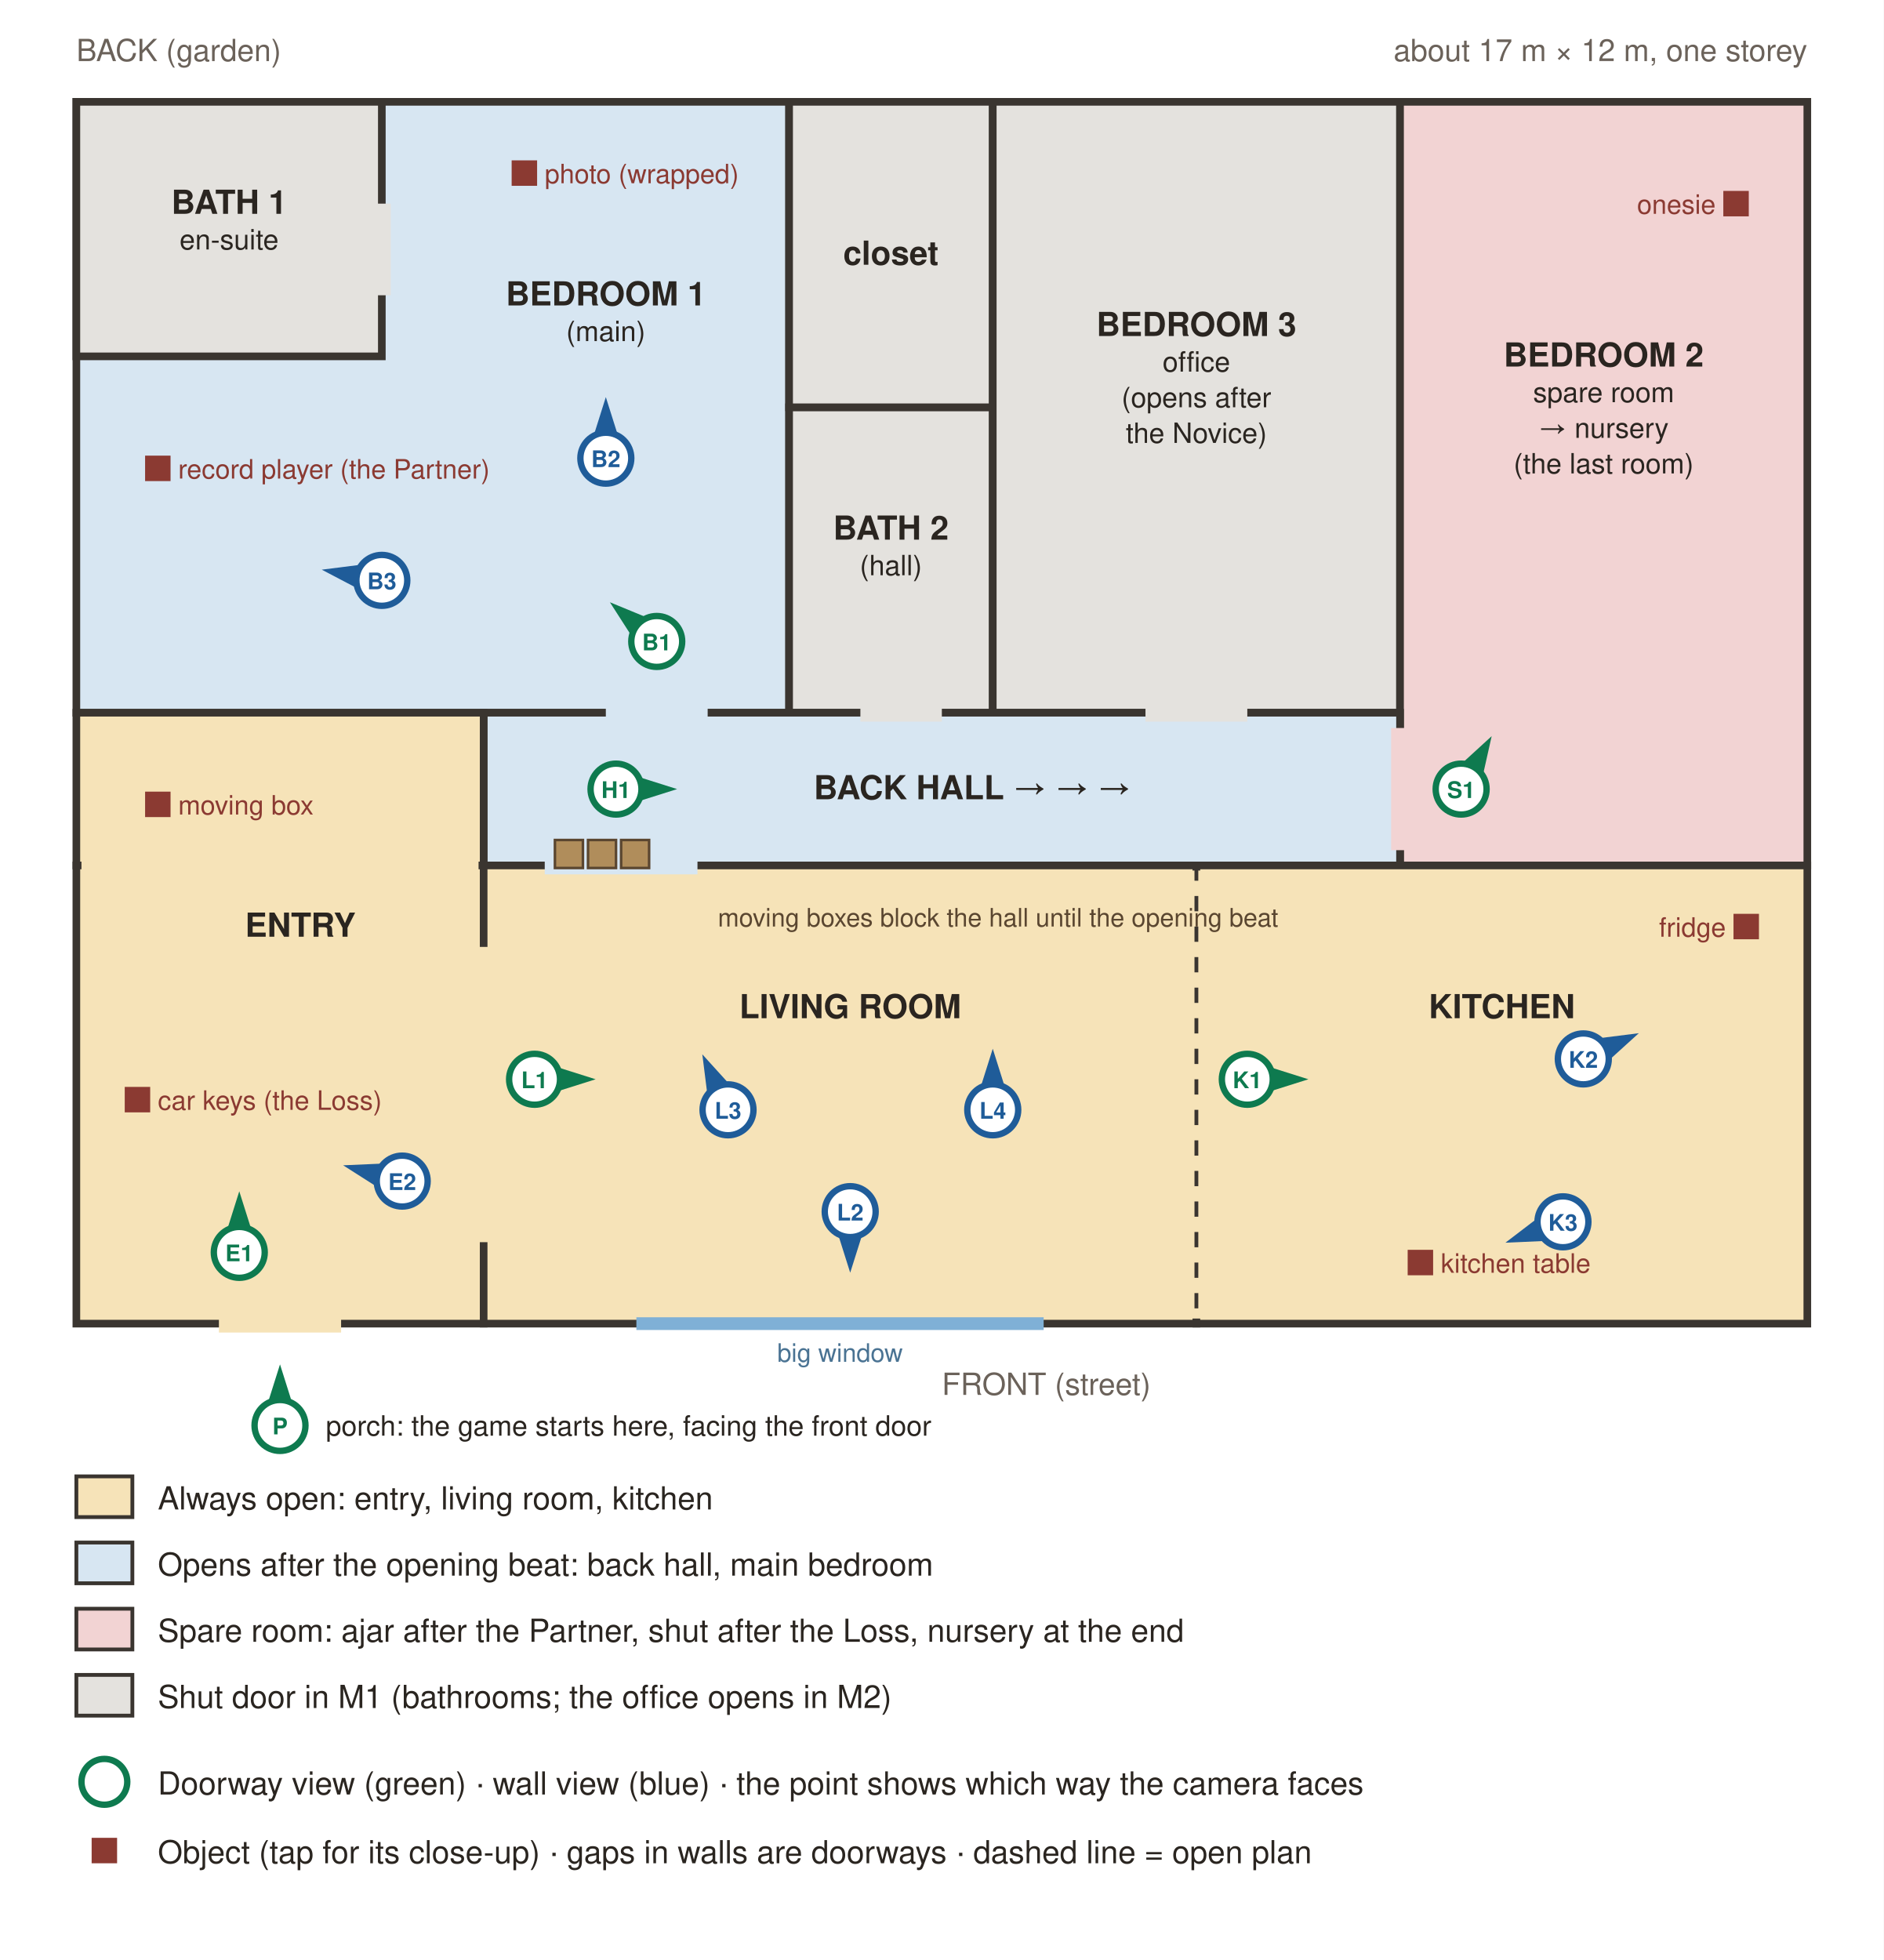
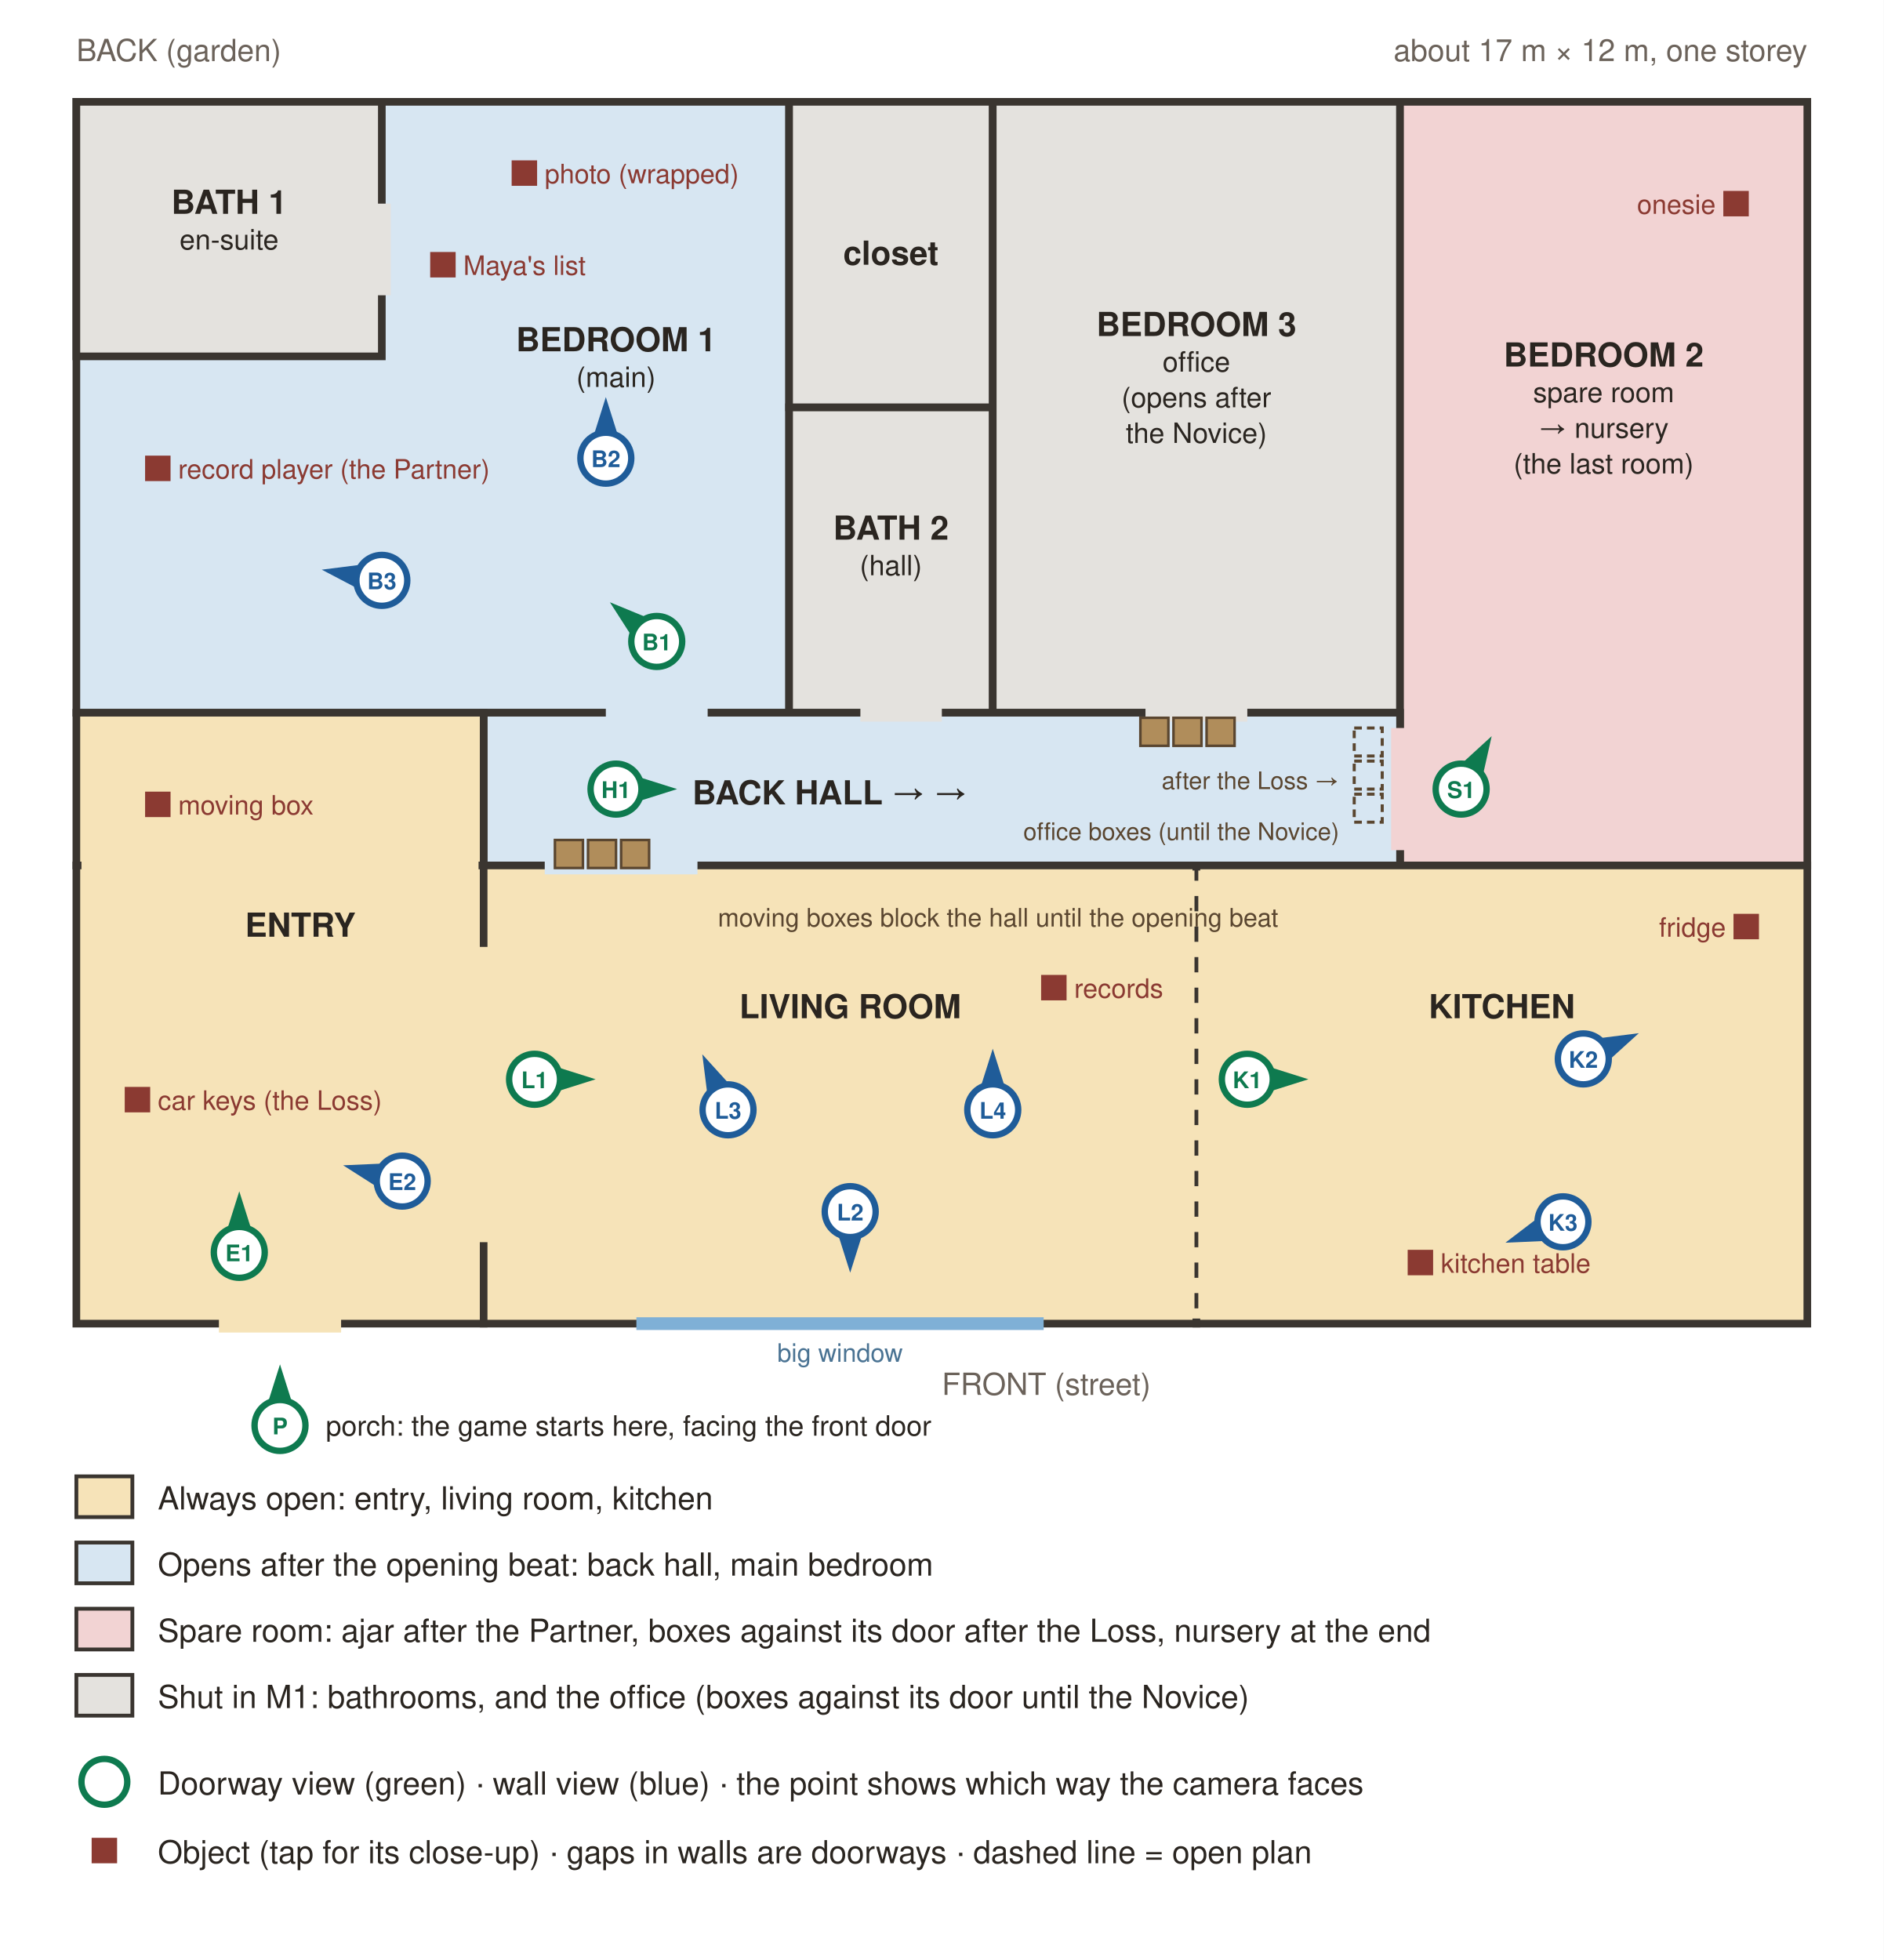
<svg xmlns="http://www.w3.org/2000/svg" viewBox="0 0 740 770" width="740" height="770" font-family="Helvetica, Arial, sans-serif">
  <rect width="740" height="770" fill="#FFFFFF" />
  <rect x="30" y="40" width="280" height="240" fill="#D7E6F2" stroke="#3A3530" stroke-width="3" />
  <rect x="30" y="40" width="120" height="100.0" fill="#E4E2DE" stroke="#3A3530" stroke-width="3" />
  <rect x="310" y="160" width="80" height="120" fill="#E4E2DE" stroke="#3A3530" stroke-width="3" />
  <rect x="310" y="40" width="80" height="120" fill="#E4E2DE" stroke="#3A3530" stroke-width="3" />
  <rect x="390" y="40" width="160" height="240" fill="#E4E2DE" stroke="#3A3530" stroke-width="3" />
  <rect x="550" y="40" width="160" height="300.0" fill="#F2D3D3" stroke="#3A3530" stroke-width="3" />
  <rect x="190" y="280" width="360" height="60.0" fill="#D7E6F2" stroke="#3A3530" stroke-width="3" />
  <rect x="30" y="280" width="160" height="60.0" fill="#F6E3B8" stroke="#3A3530" stroke-width="3" />
  <rect x="30" y="340.0" width="160" height="180.0" fill="#F6E3B8" stroke="#3A3530" stroke-width="3" />
  <rect x="190" y="340.0" width="280" height="180.0" fill="#F6E3B8" stroke="#3A3530" stroke-width="3" />
  <rect x="470" y="340.0" width="240" height="180.0" fill="#F6E3B8" stroke="#3A3530" stroke-width="3" />
  <line x1="32.0" y1="340.0" x2="188.0" y2="340.0" stroke="#F6E3B8" stroke-width="7" />
  <line x1="470" y1="342.0" x2="470" y2="518.0" stroke="#F6E3B8" stroke-width="7" />
  <line x1="470" y1="340.0" x2="470" y2="520" stroke="#3A3530" stroke-width="1.5" stroke-dasharray="6 6" />
  <line x1="190" y1="372.0" x2="190" y2="488.0" stroke="#F6E3B8" stroke-width="7" />
  <line x1="238.0" y1="280" x2="278.0" y2="280" stroke="#D7E6F2" stroke-width="7" />
  <line x1="338.0" y1="280" x2="370.0" y2="280" stroke="#E4E2DE" stroke-width="7" />
  <line x1="450.0" y1="280" x2="490.0" y2="280" stroke="#E4E2DE" stroke-width="7" />
  <line x1="550" y1="286.0" x2="550" y2="334.0" stroke="#F2D3D3" stroke-width="7" />
  <line x1="150" y1="80.0" x2="150" y2="116.0" stroke="#E4E2DE" stroke-width="7" />
  <line x1="214.0" y1="340.0" x2="274.0" y2="340.0" stroke="#D7E6F2" stroke-width="7" />
  <line x1="86.0" y1="520" x2="134.0" y2="520" stroke="#F6E3B8" stroke-width="7" />
  <rect x="218.0" y="330.0" width="11" height="11" fill="#B08D5B" stroke="#5A4630" stroke-width="1" />
  <rect x="231.0" y="330.0" width="11" height="11" fill="#B08D5B" stroke="#5A4630" stroke-width="1" />
  <rect x="244.0" y="330.0" width="11" height="11" fill="#B08D5B" stroke="#5A4630" stroke-width="1" />
  <text x="282.0" y="364.0" font-size="10" fill="#5A4630">moving boxes block the hall until the opening beat</text>
  <line x1="250.0" y1="520" x2="410.0" y2="520" stroke="#7FB0D6" stroke-width="5" />
  <text x="330.0" y="535" font-size="10" fill="#4A7393" text-anchor="middle">big window</text>
-   <text x="238.0" y="120.0" font-size="13" font-weight="700" fill="#2A2520" text-anchor="middle">BEDROOM 1</text>
-   <text x="238.0" y="134.0" font-size="11" font-weight="400" fill="#2A2520" text-anchor="middle">(main)</text>
+   <text x="242.0" y="138.0" font-size="13" font-weight="700" fill="#2A2520" text-anchor="middle">BEDROOM 1</text>
+   <text x="242.0" y="152.0" font-size="11" font-weight="400" fill="#2A2520" text-anchor="middle">(main)</text>
  <text x="90.0" y="84.0" font-size="13" font-weight="700" fill="#2A2520" text-anchor="middle">BATH 1</text>
  <text x="90.0" y="98.0" font-size="11" font-weight="400" fill="#2A2520" text-anchor="middle">en-suite</text>
  <text x="350" y="212.0" font-size="13" font-weight="700" fill="#2A2520" text-anchor="middle">BATH 2</text>
  <text x="350" y="226.0" font-size="11" font-weight="400" fill="#2A2520" text-anchor="middle">(hall)</text>
  <text x="350" y="104.0" font-size="13" font-weight="700" fill="#2A2520" text-anchor="middle">closet</text>
  <text x="470" y="132.0" font-size="13" font-weight="700" fill="#2A2520" text-anchor="middle">BEDROOM 3</text>
  <text x="470" y="146.0" font-size="11" font-weight="400" fill="#2A2520" text-anchor="middle">office</text>
  <text x="470" y="160.0" font-size="11" font-weight="400" fill="#2A2520" text-anchor="middle">(opens after</text>
  <text x="470" y="174.0" font-size="11" font-weight="400" fill="#2A2520" text-anchor="middle">the Novice)</text>
  <text x="630" y="144.0" font-size="13" font-weight="700" fill="#2A2520" text-anchor="middle">BEDROOM 2</text>
  <text x="630" y="158.0" font-size="11" font-weight="400" fill="#2A2520" text-anchor="middle">spare room</text>
  <text x="630" y="172.0" font-size="11" font-weight="400" fill="#2A2520" text-anchor="middle">→ nursery</text>
  <text x="630" y="186.0" font-size="11" font-weight="400" fill="#2A2520" text-anchor="middle">(the last room)</text>
-   <text x="382.0" y="314.0" font-size="13" font-weight="700" fill="#2A2520" text-anchor="middle">BACK HALL  →  →  →</text>
+   <text x="326.0" y="316.0" font-size="13" font-weight="700" fill="#2A2520" text-anchor="middle">BACK HALL  →  →</text>
  <text x="118.0" y="368.0" font-size="13" font-weight="700" fill="#2A2520" text-anchor="middle">ENTRY</text>
  <text x="334.0" y="400.0" font-size="13" font-weight="700" fill="#2A2520" text-anchor="middle">LIVING ROOM</text>
  <text x="590" y="400.0" font-size="13" font-weight="700" fill="#2A2520" text-anchor="middle">KITCHEN</text>
  <rect x="49.0" y="427.0" width="10" height="10" fill="#8B3A32" />
  <text x="62.0" y="436.0" font-size="10.5" fill="#8B3A32" text-anchor="start">car keys (the Loss)</text>
  <rect x="57.0" y="179.0" width="10" height="10" fill="#8B3A32" />
  <text x="70.0" y="188.0" font-size="10.5" fill="#8B3A32" text-anchor="start">record player (the Partner)</text>
  <rect x="681.0" y="359.0" width="10" height="10" fill="#8B3A32" />
  <text x="678.0" y="368.0" font-size="10.5" fill="#8B3A32" text-anchor="end">fridge</text>
  <rect x="553.0" y="491.0" width="10" height="10" fill="#8B3A32" />
  <text x="566.0" y="500.0" font-size="10.5" fill="#8B3A32" text-anchor="start">kitchen table</text>
  <rect x="57.0" y="311.0" width="10" height="10" fill="#8B3A32" />
  <text x="70.0" y="320.0" font-size="10.5" fill="#8B3A32" text-anchor="start">moving box</text>
  <rect x="201.0" y="63.0" width="10" height="10" fill="#8B3A32" />
  <text x="214.0" y="72.0" font-size="10.5" fill="#8B3A32" text-anchor="start">photo (wrapped)</text>
  <rect x="677.0" y="75.0" width="10" height="10" fill="#8B3A32" />
  <text x="674.0" y="84.0" font-size="10.5" fill="#8B3A32" text-anchor="end">onesie</text>
+   <rect x="448.0" y="282.0" width="11" height="11" fill="#B08D5B" stroke="#5A4630" stroke-width="1" />
+   <rect x="461.0" y="282.0" width="11" height="11" fill="#B08D5B" stroke="#5A4630" stroke-width="1" />
+   <rect x="474.0" y="282.0" width="11" height="11" fill="#B08D5B" stroke="#5A4630" stroke-width="1" />
+   <rect x="532.0" y="286.0" width="11" height="11" fill="none" stroke="#5A4630" stroke-width="1.2" stroke-dasharray="3 2" />
+   <rect x="532.0" y="299.0" width="11" height="11" fill="none" stroke="#5A4630" stroke-width="1.2" stroke-dasharray="3 2" />
+   <rect x="532.0" y="312.0" width="11" height="11" fill="none" stroke="#5A4630" stroke-width="1.2" stroke-dasharray="3 2" />
+   <text x="402.0" y="330.0" font-size="9.5" fill="#5A4630">office boxes (until the Novice)</text>
+   <text x="526.0" y="310.0" font-size="9.5" fill="#5A4630" text-anchor="end">after the Loss →</text>
+   <rect x="409.0" y="383.0" width="10" height="10" fill="#8B3A32" />
+   <text x="422.0" y="392.0" font-size="10.5" fill="#8B3A32" text-anchor="start">records</text>
+   <rect x="169.0" y="99.0" width="10" height="10" fill="#8B3A32" />
+   <text x="182.0" y="108.0" font-size="10.5" fill="#8B3A32" text-anchor="start">Maya's list</text>
  <polygon points="110.0,536.0 114.8,551.2 105.2,551.2" fill="#0E7A4F" />
  <circle cx="110" cy="560.0" r="10" fill="#FFFFFF" stroke="#0E7A4F" stroke-width="2.5" />
  <text x="110" y="563.5" font-size="9" font-weight="700" fill="#0E7A4F" text-anchor="middle">P</text>
  <polygon points="94.0,468.0 98.8,483.2 89.2,483.2" fill="#0E7A4F" />
  <circle cx="94.0" cy="492.0" r="10" fill="#FFFFFF" stroke="#0E7A4F" stroke-width="2.5" />
  <text x="94.0" y="495.5" font-size="9" font-weight="700" fill="#0E7A4F" text-anchor="middle">E1</text>
  <polygon points="134.8,457.8 150.8,457.1 148.3,466.4" fill="#1F5C99" />
  <circle cx="158.0" cy="464.0" r="10" fill="#FFFFFF" stroke="#1F5C99" stroke-width="2.5" />
  <text x="158.0" y="467.5" font-size="9" font-weight="700" fill="#1F5C99" text-anchor="middle">E2</text>
  <polygon points="234.0,424.0 218.8,428.8 218.8,419.2" fill="#0E7A4F" />
  <circle cx="210.0" cy="424.0" r="10" fill="#FFFFFF" stroke="#0E7A4F" stroke-width="2.5" />
  <text x="210.0" y="427.5" font-size="9" font-weight="700" fill="#0E7A4F" text-anchor="middle">L1</text>
  <polygon points="334.0,500.0 329.2,484.8 338.8,484.8" fill="#1F5C99" />
  <circle cx="334.0" cy="476.0" r="10" fill="#FFFFFF" stroke="#1F5C99" stroke-width="2.5" />
  <text x="334.0" y="479.5" font-size="9" font-weight="700" fill="#1F5C99" text-anchor="middle">L2</text>
  <polygon points="275.9,414.2 286.6,426.0 277.9,430.1" fill="#1F5C99" />
  <circle cx="286.0" cy="436.0" r="10" fill="#FFFFFF" stroke="#1F5C99" stroke-width="2.5" />
  <text x="286.0" y="439.5" font-size="9" font-weight="700" fill="#1F5C99" text-anchor="middle">L3</text>
  <polygon points="390.0,412.0 394.8,427.2 385.2,427.2" fill="#1F5C99" />
  <circle cx="390.0" cy="436.0" r="10" fill="#FFFFFF" stroke="#1F5C99" stroke-width="2.5" />
  <text x="390.0" y="439.5" font-size="9" font-weight="700" fill="#1F5C99" text-anchor="middle">L4</text>
  <polygon points="514.0,424.0 498.8,428.8 498.8,419.2" fill="#0E7A4F" />
  <circle cx="490.0" cy="424.0" r="10" fill="#FFFFFF" stroke="#0E7A4F" stroke-width="2.5" />
  <text x="490.0" y="427.5" font-size="9" font-weight="700" fill="#0E7A4F" text-anchor="middle">K1</text>
  <polygon points="643.8,405.9 632.0,416.6 627.9,407.9" fill="#1F5C99" />
  <circle cx="622.0" cy="416.0" r="10" fill="#FFFFFF" stroke="#1F5C99" stroke-width="2.5" />
  <text x="622.0" y="419.5" font-size="9" font-weight="700" fill="#1F5C99" text-anchor="middle">K2</text>
  <polygon points="591.4,488.2 604.1,478.5 607.4,487.5" fill="#1F5C99" />
  <circle cx="614.0" cy="480.0" r="10" fill="#FFFFFF" stroke="#1F5C99" stroke-width="2.5" />
  <text x="614.0" y="483.5" font-size="9" font-weight="700" fill="#1F5C99" text-anchor="middle">K3</text>
  <polygon points="266.0,310.0 250.8,314.8 250.8,305.2" fill="#0E7A4F" />
  <circle cx="242.0" cy="310.0" r="10" fill="#FFFFFF" stroke="#0E7A4F" stroke-width="2.5" />
  <text x="242.0" y="313.5" font-size="9" font-weight="700" fill="#0E7A4F" text-anchor="middle">H1</text>
  <polygon points="239.6,236.6 254.4,242.7 248.2,250.0" fill="#0E7A4F" />
  <circle cx="258.0" cy="252.0" r="10" fill="#FFFFFF" stroke="#0E7A4F" stroke-width="2.5" />
  <text x="258.0" y="255.5" font-size="9" font-weight="700" fill="#0E7A4F" text-anchor="middle">B1</text>
  <polygon points="238.0,156.0 242.8,171.2 233.2,171.2" fill="#1F5C99" />
  <circle cx="238.0" cy="180.0" r="10" fill="#FFFFFF" stroke="#1F5C99" stroke-width="2.5" />
  <text x="238.0" y="183.5" font-size="9" font-weight="700" fill="#1F5C99" text-anchor="middle">B2</text>
  <polygon points="126.4,223.8 142.2,221.8 140.5,231.2" fill="#1F5C99" />
  <circle cx="150.0" cy="228.0" r="10" fill="#FFFFFF" stroke="#1F5C99" stroke-width="2.5" />
  <text x="150.0" y="231.5" font-size="9" font-weight="700" fill="#1F5C99" text-anchor="middle">B3</text>
  <polygon points="586.0,289.2 582.5,304.8 574.2,300.0" fill="#0E7A4F" />
  <circle cx="574.0" cy="310.0" r="10" fill="#FFFFFF" stroke="#0E7A4F" stroke-width="2.5" />
  <text x="574.0" y="313.5" font-size="9" font-weight="700" fill="#0E7A4F" text-anchor="middle">S1</text>
  <text x="128" y="564.0" font-size="11" fill="#2A2520">porch: the game starts here, facing the front door</text>
  <text x="30" y="24" font-size="12" fill="#6B625A">BACK (garden)</text>
  <text x="710" y="24" font-size="12" fill="#6B625A" text-anchor="end">about 17 m × 12 m, one storey</text>
  <text x="370.0" y="548" font-size="12" fill="#6B625A">FRONT (street)</text>
  <rect x="30" y="580" width="22" height="16" fill="#F6E3B8" stroke="#3A3530" stroke-width="1.5" />
  <text x="62" y="593" font-size="12.5" fill="#2A2520">Always open: entry, living room, kitchen</text>
  <rect x="30" y="606" width="22" height="16" fill="#D7E6F2" stroke="#3A3530" stroke-width="1.5" />
  <text x="62" y="619" font-size="12.5" fill="#2A2520">Opens after the opening beat: back hall, main bedroom</text>
  <rect x="30" y="632" width="22" height="16" fill="#F2D3D3" stroke="#3A3530" stroke-width="1.5" />
-   <text x="62" y="645" font-size="12.5" fill="#2A2520">Spare room: ajar after the Partner, shut after the Loss, nursery at the end</text>
+   <text x="62" y="645" font-size="12.5" fill="#2A2520">Spare room: ajar after the Partner, boxes against its door after the Loss, nursery at the end</text>
  <rect x="30" y="658" width="22" height="16" fill="#E4E2DE" stroke="#3A3530" stroke-width="1.5" />
-   <text x="62" y="671" font-size="12.5" fill="#2A2520">Shut door in M1 (bathrooms; the office opens in M2)</text>
+   <text x="62" y="671" font-size="12.5" fill="#2A2520">Shut in M1: bathrooms, and the office (boxes against its door until the Novice)</text>
  <circle cx="41" cy="700" r="9" fill="#FFFFFF" stroke="#0E7A4F" stroke-width="2.5" />
  <text x="62" y="705" font-size="12.5" fill="#2A2520">Doorway view (green) · wall view (blue) · the point shows which way the camera faces</text>
  <rect x="36" y="722" width="10" height="10" fill="#8B3A32" />
  <text x="62" y="732" font-size="12.5" fill="#2A2520">Object (tap for its close-up) · gaps in walls are doorways · dashed line = open plan</text>
</svg>
